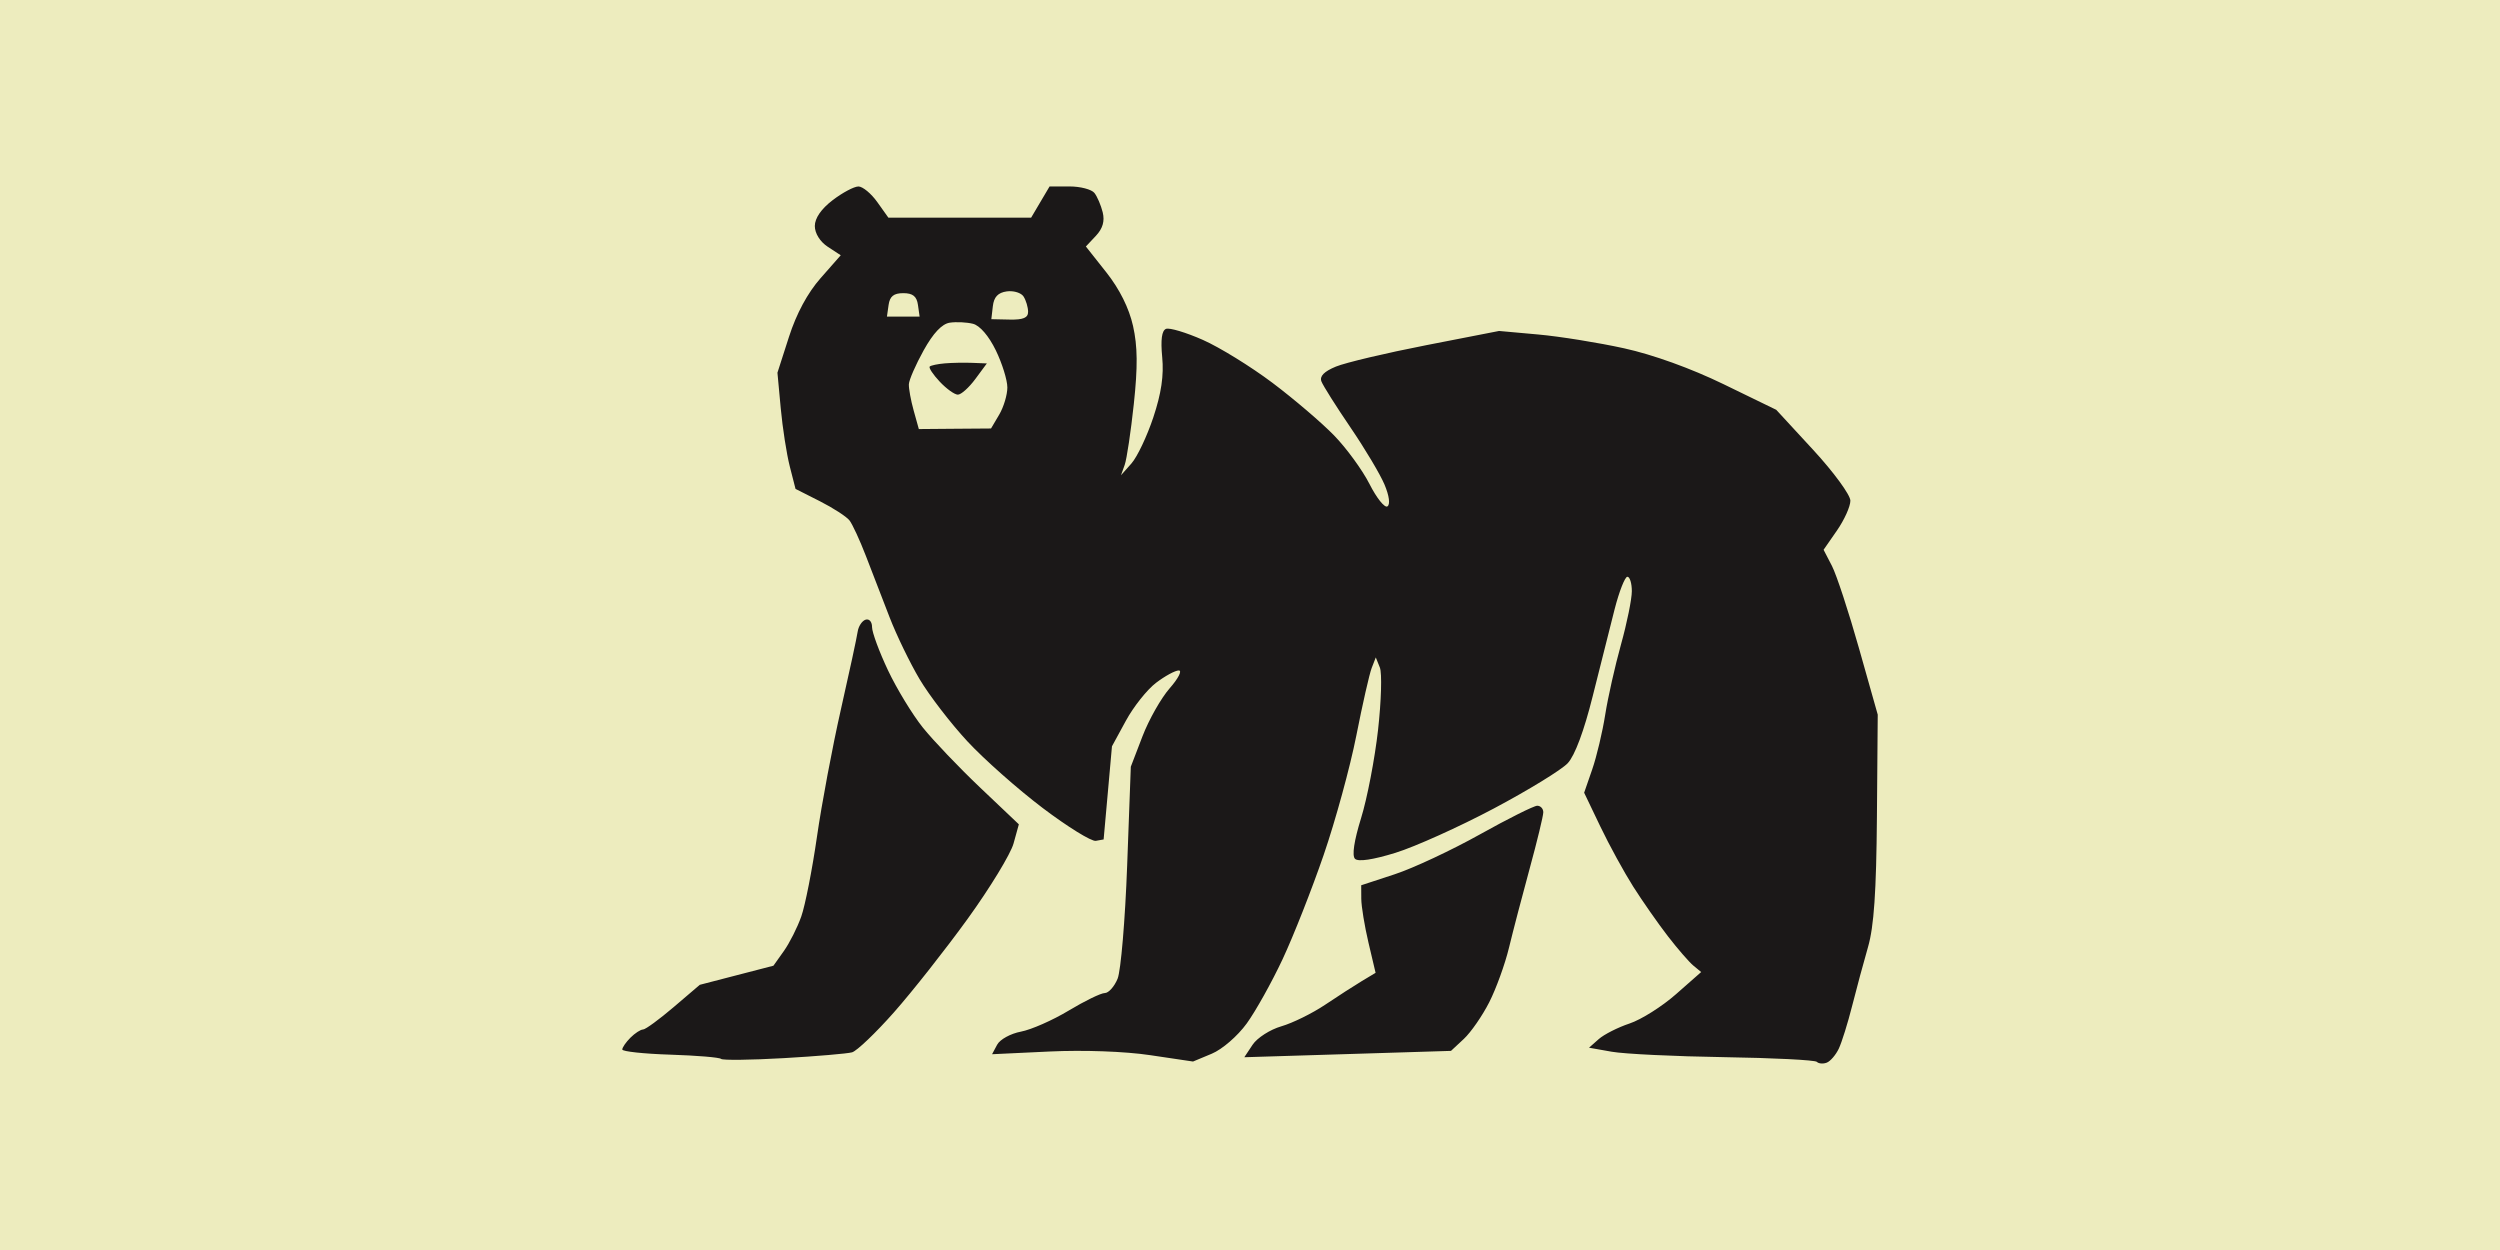
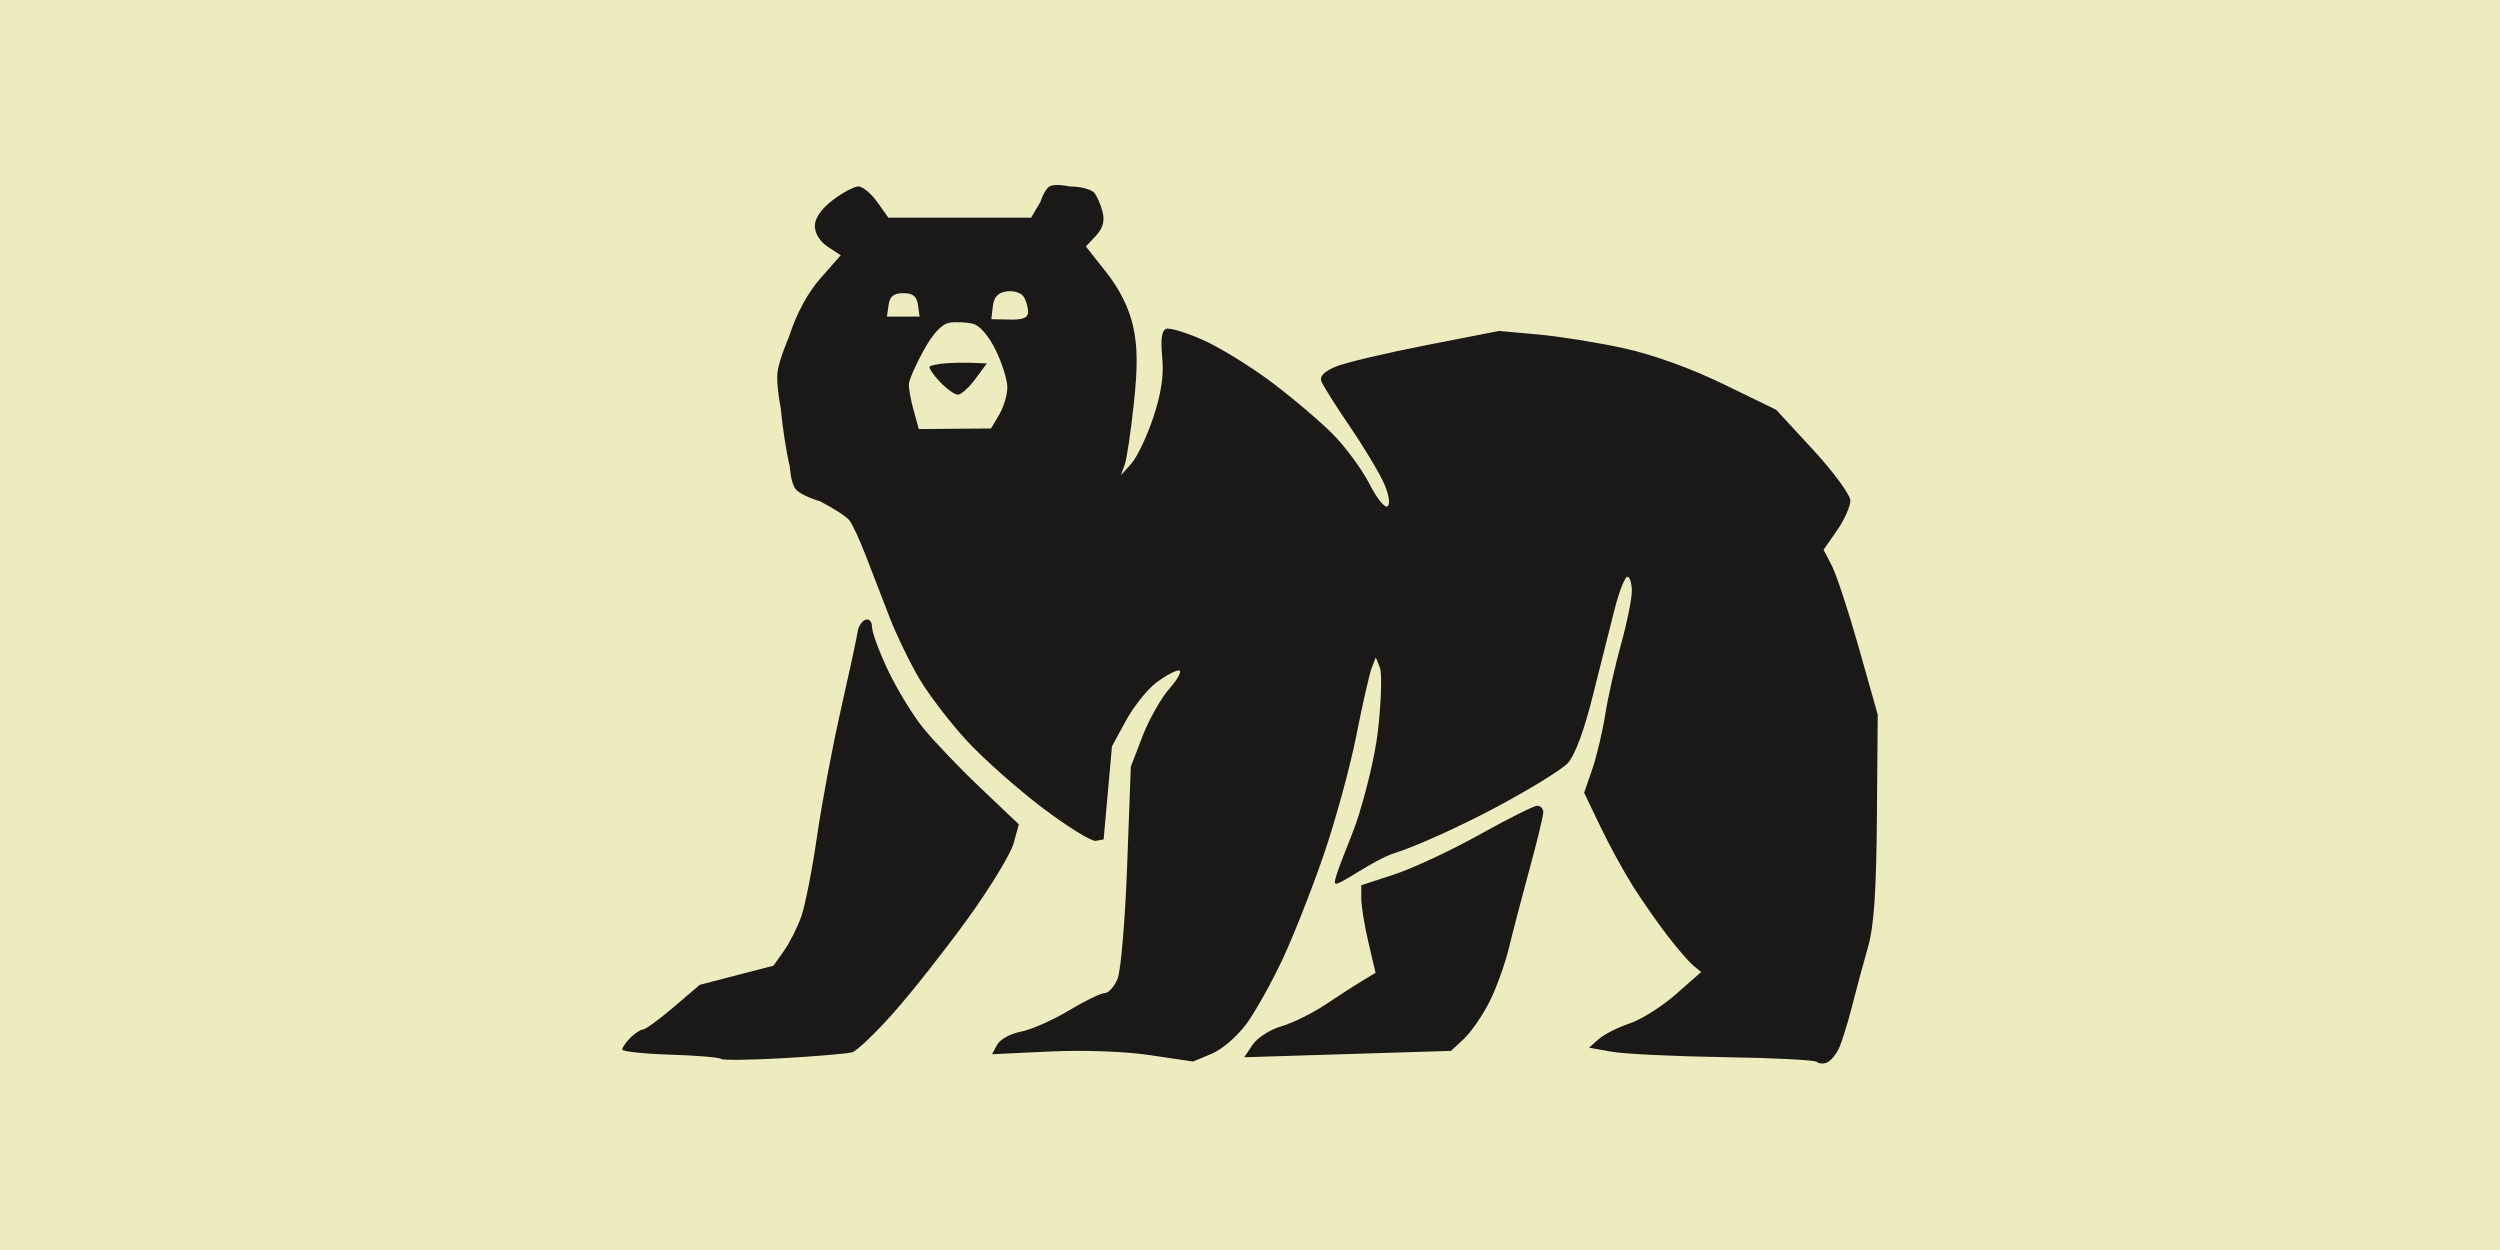
<svg xmlns="http://www.w3.org/2000/svg" width="256" height="128" viewBox="0 0 256 128" id="svg2" version="1.1">
  <defs id="defs4">
    <clipPath clipPathUnits="userSpaceOnUse" id="clipPath4162">
      <rect style="fill:#5fce6f;fill-opacity:0.506;stroke:none;stroke-width:0.25;stroke-linecap:round;stroke-linejoin:round;stroke-miterlimit:4;stroke-dasharray:none;stroke-opacity:0.617" id="rect4164" width="78.075" height="59.857" x="-138.658" y="833.107" />
    </clipPath>
  </defs>
  <g id="layer1" transform="translate(0,-924.3622)">
    <rect style="fill:#edecbe;fill-opacity:1;stroke:none;stroke-width:4;stroke-linecap:round;stroke-linejoin:round;stroke-miterlimit:4;stroke-dasharray:none;stroke-opacity:1" id="rect4182" width="256" height="128" x="0" y="924.362" ry="0" />
-     <path style="fill:#1b1818" d="m 87.896,943.459 c -0.439,0 -1.622,0.629 -2.628,1.397 -1.172,0.894 -1.83,1.846 -1.83,2.651 0,0.751 0.533,1.606 1.326,2.126 l 1.328,0.869 -2.06,2.339 c -1.335,1.517 -2.474,3.63 -3.241,6.013 l -1.181,3.674 0.339,3.653 c 0.186,2.01 0.603,4.687 0.926,5.949 l 0.587,2.296 2.488,1.259 c 1.368,0.693 2.734,1.578 3.037,1.967 0.303,0.389 1.059,2.027 1.681,3.639 0.622,1.612 1.713,4.436 2.424,6.276 0.711,1.84 2.097,4.698 3.08,6.352 0.983,1.653 3.178,4.509 4.879,6.345 1.701,1.836 5.178,4.915 7.727,6.842 2.549,1.927 4.993,3.438 5.433,3.359 l 0.8,-0.144 0.428,-4.768 0.426,-4.77 1.425,-2.616 c 0.783,-1.439 2.17,-3.185 3.085,-3.882 0.914,-0.697 1.965,-1.269 2.334,-1.269 0.369,0 -0.049,0.819 -0.928,1.82 -0.88,1.002 -2.137,3.22 -2.793,4.929 l -1.193,3.108 -0.374,10.125 c -0.205,5.568 -0.647,10.782 -0.98,11.588 -0.333,0.806 -0.923,1.465 -1.314,1.465 -0.391,0 -2.055,0.809 -3.695,1.797 -1.641,0.988 -3.842,1.957 -4.891,2.154 -1.049,0.197 -2.143,0.797 -2.431,1.335 l -0.523,0.978 5.899,-0.279 c 3.467,-0.164 7.707,-0.012 10.289,0.374 l 4.391,0.653 1.918,-0.8 c 1.075,-0.449 2.648,-1.81 3.582,-3.099 0.916,-1.264 2.569,-4.228 3.674,-6.586 1.105,-2.358 2.997,-7.158 4.202,-10.665 1.205,-3.507 2.709,-9.003 3.343,-12.213 0.633,-3.21 1.34,-6.327 1.572,-6.927 l 0.424,-1.091 0.417,1.037 c 0.229,0.569 0.144,3.447 -0.187,6.394 -0.331,2.947 -1.111,7.006 -1.735,9.02 -0.721,2.328 -0.949,3.847 -0.625,4.171 0.324,0.324 1.831,0.101 4.141,-0.613 1.997,-0.617 6.523,-2.656 10.059,-4.531 3.535,-1.876 6.949,-3.966 7.585,-4.647 0.728,-0.78 1.671,-3.309 2.55,-6.835 0.767,-3.077 1.779,-7.093 2.249,-8.925 0.47,-1.832 1.06,-3.331 1.309,-3.331 0.25,0 0.455,0.665 0.455,1.477 0,0.812 -0.499,3.269 -1.11,5.462 -0.611,2.192 -1.338,5.424 -1.615,7.183 -0.276,1.758 -0.873,4.278 -1.328,5.596 l -0.829,2.396 1.66,3.466 c 0.912,1.905 2.431,4.678 3.373,6.162 0.943,1.484 2.534,3.761 3.537,5.061 1.003,1.3 2.182,2.658 2.618,3.018 l 0.795,0.656 -2.585,2.275 c -1.421,1.251 -3.558,2.598 -4.749,2.995 -1.191,0.397 -2.613,1.118 -3.158,1.6 l -0.992,0.878 2.325,0.412 c 1.278,0.228 6.45,0.478 11.494,0.556 5.043,0.078 9.322,0.293 9.51,0.481 0.188,0.188 0.643,0.225 1.013,0.082 0.37,-0.142 0.924,-0.784 1.231,-1.427 0.307,-0.644 0.921,-2.609 1.366,-4.368 0.445,-1.758 1.179,-4.484 1.633,-6.056 0.604,-2.091 0.848,-5.666 0.909,-13.321 l 0.083,-10.464 -1.918,-6.79 c -1.055,-3.735 -2.303,-7.534 -2.772,-8.442 l -0.855,-1.65 1.373,-1.979 c 0.754,-1.088 1.371,-2.458 1.371,-3.047 0,-0.589 -1.708,-2.924 -3.795,-5.189 l -3.797,-4.119 -5.395,-2.623 c -3.336,-1.621 -7.229,-3.025 -10.194,-3.677 -2.638,-0.58 -6.595,-1.216 -8.795,-1.413 l -3.998,-0.36 -7.457,1.456 c -4.101,0.8 -8.262,1.785 -9.247,2.19 -1.213,0.499 -1.692,0.988 -1.487,1.522 0.166,0.433 1.507,2.56 2.983,4.725 1.475,2.165 3.043,4.796 3.482,5.847 0.482,1.153 0.596,2.035 0.289,2.225 -0.28,0.173 -1.103,-0.856 -1.828,-2.287 -0.725,-1.431 -2.358,-3.671 -3.629,-4.979 -1.271,-1.308 -4.112,-3.733 -6.314,-5.39 -2.202,-1.657 -5.407,-3.635 -7.123,-4.394 -1.717,-0.759 -3.412,-1.268 -3.769,-1.132 -0.439,0.168 -0.568,1.107 -0.395,2.902 0.179,1.867 -0.089,3.693 -0.911,6.165 -0.643,1.931 -1.651,4.054 -2.24,4.718 l -1.07,1.207 0.381,-1.065 c 0.209,-0.586 0.628,-3.392 0.933,-6.236 0.411,-3.832 0.389,-5.901 -0.081,-7.992 -0.409,-1.821 -1.376,-3.766 -2.73,-5.478 l -2.1,-2.654 1.025,-1.089 c 0.702,-0.747 0.923,-1.505 0.701,-2.408 -0.179,-0.725 -0.561,-1.618 -0.848,-1.984 -0.287,-0.366 -1.437,-0.668 -2.557,-0.668 l -2.036,0 -0.945,1.598 -0.945,1.6 -7.308,0 -7.308,0 -1.139,-1.6 c -0.626,-0.879 -1.497,-1.598 -1.937,-1.598 z m 15.726,10.731 c 0.525,0.044 1.009,0.251 1.196,0.544 0.248,0.392 0.456,1.091 0.459,1.553 0.006,0.615 -0.496,0.829 -1.877,0.8 l -1.887,-0.04 0.154,-1.333 c 0.109,-0.942 0.526,-1.386 1.425,-1.513 0.175,-0.025 0.355,-0.026 0.53,-0.012 z m -11.127,0.192 c 0.976,0 1.379,0.322 1.503,1.2 l 0.17,1.198 -1.674,0 -1.671,0 0.17,-1.198 c 0.125,-0.878 0.525,-1.2 1.501,-1.2 z m 5.959,2.981 c 0.429,0.021 0.854,0.074 1.174,0.154 0.707,0.177 1.626,1.244 2.344,2.722 0.65,1.337 1.181,3.047 1.181,3.8 0,0.753 -0.376,2.006 -0.836,2.784 l -0.836,1.416 -3.698,0.028 -3.695,0.031 -0.528,-1.896 c -0.29,-1.042 -0.51,-2.254 -0.492,-2.694 0.018,-0.44 0.697,-1.998 1.51,-3.463 0.987,-1.778 1.879,-2.723 2.682,-2.841 0.331,-0.049 0.764,-0.061 1.193,-0.04 z m -0.32,4.145 c -0.51,0.01 -1.009,0.031 -1.375,0.062 -0.733,0.061 -1.432,0.208 -1.555,0.327 -0.123,0.119 0.338,0.817 1.025,1.548 0.687,0.732 1.523,1.33 1.856,1.33 0.333,0 1.137,-0.721 1.787,-1.6 l 1.181,-1.598 -1.482,-0.059 c -0.407,-0.016 -0.927,-0.019 -1.437,-0.01 z m -9.24,26.301 c -0.08,-0.022 -0.17,-0.021 -0.263,0.01 -0.366,0.122 -0.73,0.683 -0.81,1.245 -0.079,0.562 -0.85,4.137 -1.714,7.947 -0.864,3.81 -1.967,9.674 -2.45,13.032 -0.484,3.358 -1.206,7.032 -1.605,8.163 -0.399,1.131 -1.204,2.727 -1.79,3.549 l -1.063,1.496 -3.771,0.978 -3.769,0.978 -2.68,2.287 c -1.474,1.258 -2.884,2.289 -3.132,2.289 -0.248,0 -0.83,0.378 -1.29,0.838 -0.461,0.461 -0.836,1.005 -0.836,1.21 0,0.205 2.212,0.442 4.917,0.528 2.705,0.086 5.044,0.281 5.196,0.433 0.152,0.152 3.033,0.118 6.404,-0.075 3.37,-0.193 6.527,-0.461 7.014,-0.597 0.487,-0.136 2.415,-1.978 4.285,-4.091 1.87,-2.113 5.271,-6.427 7.557,-9.588 2.285,-3.161 4.397,-6.63 4.694,-7.708 l 0.542,-1.96 -3.949,-3.748 c -2.172,-2.062 -4.818,-4.836 -5.883,-6.162 -1.064,-1.326 -2.67,-3.964 -3.568,-5.862 -0.898,-1.898 -1.633,-3.89 -1.633,-4.427 -1.82e-4,-0.408 -0.165,-0.697 -0.405,-0.765 z M 157.418,1006.869 c -0.341,0 -2.993,1.326 -5.892,2.945 -2.899,1.619 -6.816,3.452 -8.705,4.072 l -3.433,1.127 0.007,1.39 c 0.005,0.765 0.336,2.783 0.736,4.484 l 0.729,3.092 -1.404,0.843 c -0.771,0.463 -2.469,1.558 -3.774,2.434 -1.305,0.875 -3.317,1.865 -4.47,2.199 -1.153,0.334 -2.478,1.183 -2.945,1.887 l -0.85,1.281 10.582,-0.324 10.582,-0.327 1.316,-1.226 c 0.724,-0.675 1.894,-2.364 2.599,-3.75 0.706,-1.386 1.618,-3.903 2.026,-5.594 0.409,-1.691 1.365,-5.353 2.126,-8.137 0.761,-2.784 1.384,-5.36 1.385,-5.727 7.4e-4,-0.366 -0.277,-0.668 -0.618,-0.668 z" id="path4148" />
+     <path style="fill:#1b1818" d="m 87.896,943.459 c -0.439,0 -1.622,0.629 -2.628,1.397 -1.172,0.894 -1.83,1.846 -1.83,2.651 0,0.751 0.533,1.606 1.326,2.126 l 1.328,0.869 -2.06,2.339 c -1.335,1.517 -2.474,3.63 -3.241,6.013 0,0 -1.041,2.395 -1.181,3.674 -0.133,1.216 0.339,3.653 0.339,3.653 0.186,2.01 0.603,4.687 0.926,5.949 0,0 0.093,1.68 0.587,2.296 0.582,0.725 2.488,1.259 2.488,1.259 1.368,0.693 2.734,1.578 3.037,1.967 0.303,0.389 1.059,2.027 1.681,3.639 0.622,1.612 1.713,4.436 2.424,6.276 0.711,1.84 2.097,4.698 3.08,6.352 0.983,1.653 3.178,4.509 4.879,6.345 1.701,1.836 5.178,4.915 7.727,6.842 2.549,1.927 4.993,3.438 5.433,3.359 l 0.8,-0.144 0.428,-4.768 0.426,-4.77 1.425,-2.616 c 0.783,-1.439 2.17,-3.185 3.085,-3.882 0.914,-0.697 1.965,-1.269 2.334,-1.269 0.369,0 -0.049,0.819 -0.928,1.82 -0.88,1.002 -2.137,3.22 -2.793,4.929 l -1.193,3.108 -0.374,10.125 c -0.205,5.568 -0.647,10.782 -0.98,11.588 -0.333,0.806 -0.923,1.465 -1.314,1.465 -0.391,0 -2.055,0.809 -3.695,1.797 -1.641,0.988 -3.842,1.957 -4.891,2.154 -1.049,0.197 -2.143,0.797 -2.431,1.335 l -0.523,0.978 5.899,-0.279 c 3.467,-0.164 7.707,-0.012 10.289,0.374 l 4.391,0.653 1.918,-0.8 c 1.075,-0.449 2.648,-1.81 3.582,-3.099 0.916,-1.264 2.569,-4.228 3.674,-6.586 1.105,-2.358 2.997,-7.158 4.202,-10.665 1.205,-3.507 2.709,-9.003 3.343,-12.213 0.633,-3.21 1.34,-6.327 1.572,-6.927 l 0.424,-1.091 0.417,1.037 c 0.229,0.569 0.144,3.447 -0.187,6.394 -0.331,2.947 -1.364,6.753 -1.988,8.767 -0.721,2.328 -2.717,6.625 -2.393,6.949 0.324,0.324 3.852,-2.425 6.161,-3.139 1.997,-0.617 6.523,-2.656 10.059,-4.531 3.535,-1.876 6.949,-3.966 7.585,-4.647 0.728,-0.78 1.671,-3.309 2.55,-6.835 0.767,-3.077 1.779,-7.093 2.249,-8.925 0.47,-1.832 1.06,-3.331 1.309,-3.331 0.25,0 0.455,0.665 0.455,1.477 0,0.812 -0.499,3.269 -1.11,5.462 -0.611,2.192 -1.338,5.424 -1.615,7.183 -0.276,1.758 -0.873,4.278 -1.328,5.596 l -0.829,2.396 1.66,3.466 c 0.912,1.905 2.431,4.678 3.373,6.162 0.943,1.484 2.534,3.761 3.537,5.061 1.003,1.3 2.182,2.658 2.618,3.018 l 0.795,0.656 -2.585,2.275 c -1.421,1.251 -3.558,2.598 -4.749,2.995 -1.191,0.397 -2.613,1.118 -3.158,1.6 l -0.992,0.878 2.325,0.412 c 1.278,0.228 6.45,0.478 11.494,0.556 5.043,0.078 9.322,0.293 9.51,0.481 0.188,0.188 0.643,0.225 1.013,0.082 0.37,-0.142 0.924,-0.784 1.231,-1.427 0.307,-0.644 0.921,-2.609 1.366,-4.368 0.445,-1.758 1.179,-4.484 1.633,-6.056 0.604,-2.091 0.848,-5.666 0.909,-13.321 l 0.083,-10.464 -1.918,-6.79 c -1.055,-3.735 -2.303,-7.534 -2.772,-8.442 l -0.855,-1.65 1.373,-1.979 c 0.754,-1.088 1.371,-2.458 1.371,-3.047 0,-0.589 -1.708,-2.924 -3.795,-5.189 l -3.797,-4.119 -5.395,-2.623 c -3.336,-1.621 -7.229,-3.025 -10.194,-3.677 -2.638,-0.58 -6.595,-1.216 -8.795,-1.413 l -3.998,-0.36 -7.457,1.456 c -4.101,0.8 -8.262,1.785 -9.247,2.19 -1.213,0.499 -1.692,0.988 -1.487,1.522 0.166,0.433 1.507,2.56 2.983,4.725 1.475,2.165 3.043,4.796 3.482,5.847 0.482,1.153 0.596,2.035 0.289,2.225 -0.28,0.173 -1.103,-0.856 -1.828,-2.287 -0.725,-1.431 -2.358,-3.671 -3.629,-4.979 -1.271,-1.308 -4.112,-3.733 -6.314,-5.39 -2.202,-1.657 -5.407,-3.635 -7.123,-4.394 -1.717,-0.759 -3.412,-1.268 -3.769,-1.132 -0.439,0.168 -0.568,1.107 -0.395,2.902 0.179,1.867 -0.089,3.693 -0.911,6.165 -0.643,1.931 -1.651,4.054 -2.24,4.718 l -1.07,1.207 0.381,-1.065 c 0.209,-0.586 0.628,-3.392 0.933,-6.236 0.411,-3.832 0.389,-5.901 -0.081,-7.992 -0.409,-1.821 -1.376,-3.766 -2.73,-5.478 l -2.1,-2.654 1.025,-1.089 c 0.702,-0.747 0.923,-1.505 0.701,-2.408 -0.179,-0.725 -0.561,-1.618 -0.848,-1.984 -0.287,-0.366 -1.437,-0.668 -2.557,-0.668 0,0 -1.446,-0.336 -2.036,0 -0.537,0.307 -0.945,1.598 -0.945,1.598 l -0.945,1.6 -7.308,0 -7.308,0 -1.139,-1.6 c -0.626,-0.879 -1.497,-1.598 -1.937,-1.598 z m 15.726,10.731 c 0.525,0.044 1.009,0.251 1.196,0.544 0.248,0.392 0.456,1.091 0.459,1.553 0.006,0.615 -0.496,0.829 -1.877,0.8 l -1.887,-0.04 0.154,-1.333 c 0.109,-0.942 0.526,-1.386 1.425,-1.513 0.175,-0.025 0.355,-0.026 0.53,-0.012 z m -11.127,0.192 c 0.976,0 1.379,0.322 1.503,1.2 l 0.17,1.198 -1.674,0 -1.671,0 0.17,-1.198 c 0.125,-0.878 0.525,-1.2 1.501,-1.2 z m 5.959,2.981 c 0.429,0.021 0.854,0.074 1.174,0.154 0.707,0.177 1.626,1.244 2.344,2.722 0.65,1.337 1.181,3.047 1.181,3.8 0,0.753 -0.376,2.006 -0.836,2.784 l -0.836,1.416 -3.698,0.028 -3.695,0.031 -0.528,-1.896 c -0.29,-1.042 -0.51,-2.254 -0.492,-2.694 0.018,-0.44 0.697,-1.998 1.51,-3.463 0.987,-1.778 1.879,-2.723 2.682,-2.841 0.331,-0.049 0.764,-0.061 1.193,-0.04 z m -0.32,4.145 c -0.51,0.01 -1.009,0.031 -1.375,0.062 -0.733,0.061 -1.432,0.208 -1.555,0.327 -0.123,0.119 0.338,0.817 1.025,1.548 0.687,0.732 1.523,1.33 1.856,1.33 0.333,0 1.137,-0.721 1.787,-1.6 l 1.181,-1.598 -1.482,-0.059 c -0.407,-0.016 -0.927,-0.019 -1.437,-0.01 z m -9.24,26.301 c -0.08,-0.022 -0.17,-0.021 -0.263,0.01 -0.366,0.122 -0.73,0.683 -0.81,1.245 -0.079,0.562 -0.85,4.137 -1.714,7.947 -0.864,3.81 -1.967,9.674 -2.45,13.032 -0.484,3.358 -1.206,7.032 -1.605,8.163 -0.399,1.131 -1.204,2.727 -1.79,3.549 l -1.063,1.496 -3.771,0.978 -3.769,0.978 -2.68,2.287 c -1.474,1.258 -2.884,2.289 -3.132,2.289 -0.248,0 -0.83,0.378 -1.29,0.838 -0.461,0.461 -0.836,1.005 -0.836,1.21 0,0.205 2.212,0.442 4.917,0.528 2.705,0.086 5.044,0.281 5.196,0.433 0.152,0.152 3.033,0.118 6.404,-0.075 3.37,-0.193 6.527,-0.461 7.014,-0.597 0.487,-0.136 2.415,-1.978 4.285,-4.091 1.87,-2.113 5.271,-6.427 7.557,-9.588 2.285,-3.161 4.397,-6.63 4.694,-7.708 l 0.542,-1.96 -3.949,-3.748 c -2.172,-2.062 -4.818,-4.836 -5.883,-6.162 -1.064,-1.326 -2.67,-3.964 -3.568,-5.862 -0.898,-1.898 -1.633,-3.89 -1.633,-4.427 -1.82e-4,-0.408 -0.165,-0.697 -0.405,-0.765 z M 157.418,1006.869 c -0.341,0 -2.993,1.326 -5.892,2.945 -2.899,1.619 -6.816,3.452 -8.705,4.072 l -3.433,1.127 0.007,1.39 c 0.005,0.765 0.336,2.783 0.736,4.484 l 0.729,3.092 -1.404,0.843 c -0.771,0.463 -2.469,1.558 -3.774,2.434 -1.305,0.875 -3.317,1.865 -4.47,2.199 -1.153,0.334 -2.478,1.183 -2.945,1.887 l -0.85,1.281 10.582,-0.324 10.582,-0.327 1.316,-1.226 c 0.724,-0.675 1.894,-2.364 2.599,-3.75 0.706,-1.386 1.618,-3.903 2.026,-5.594 0.409,-1.691 1.365,-5.353 2.126,-8.137 0.761,-2.784 1.384,-5.36 1.385,-5.727 7.4e-4,-0.366 -0.277,-0.668 -0.618,-0.668 z" id="path4148" />
  </g>
</svg>
